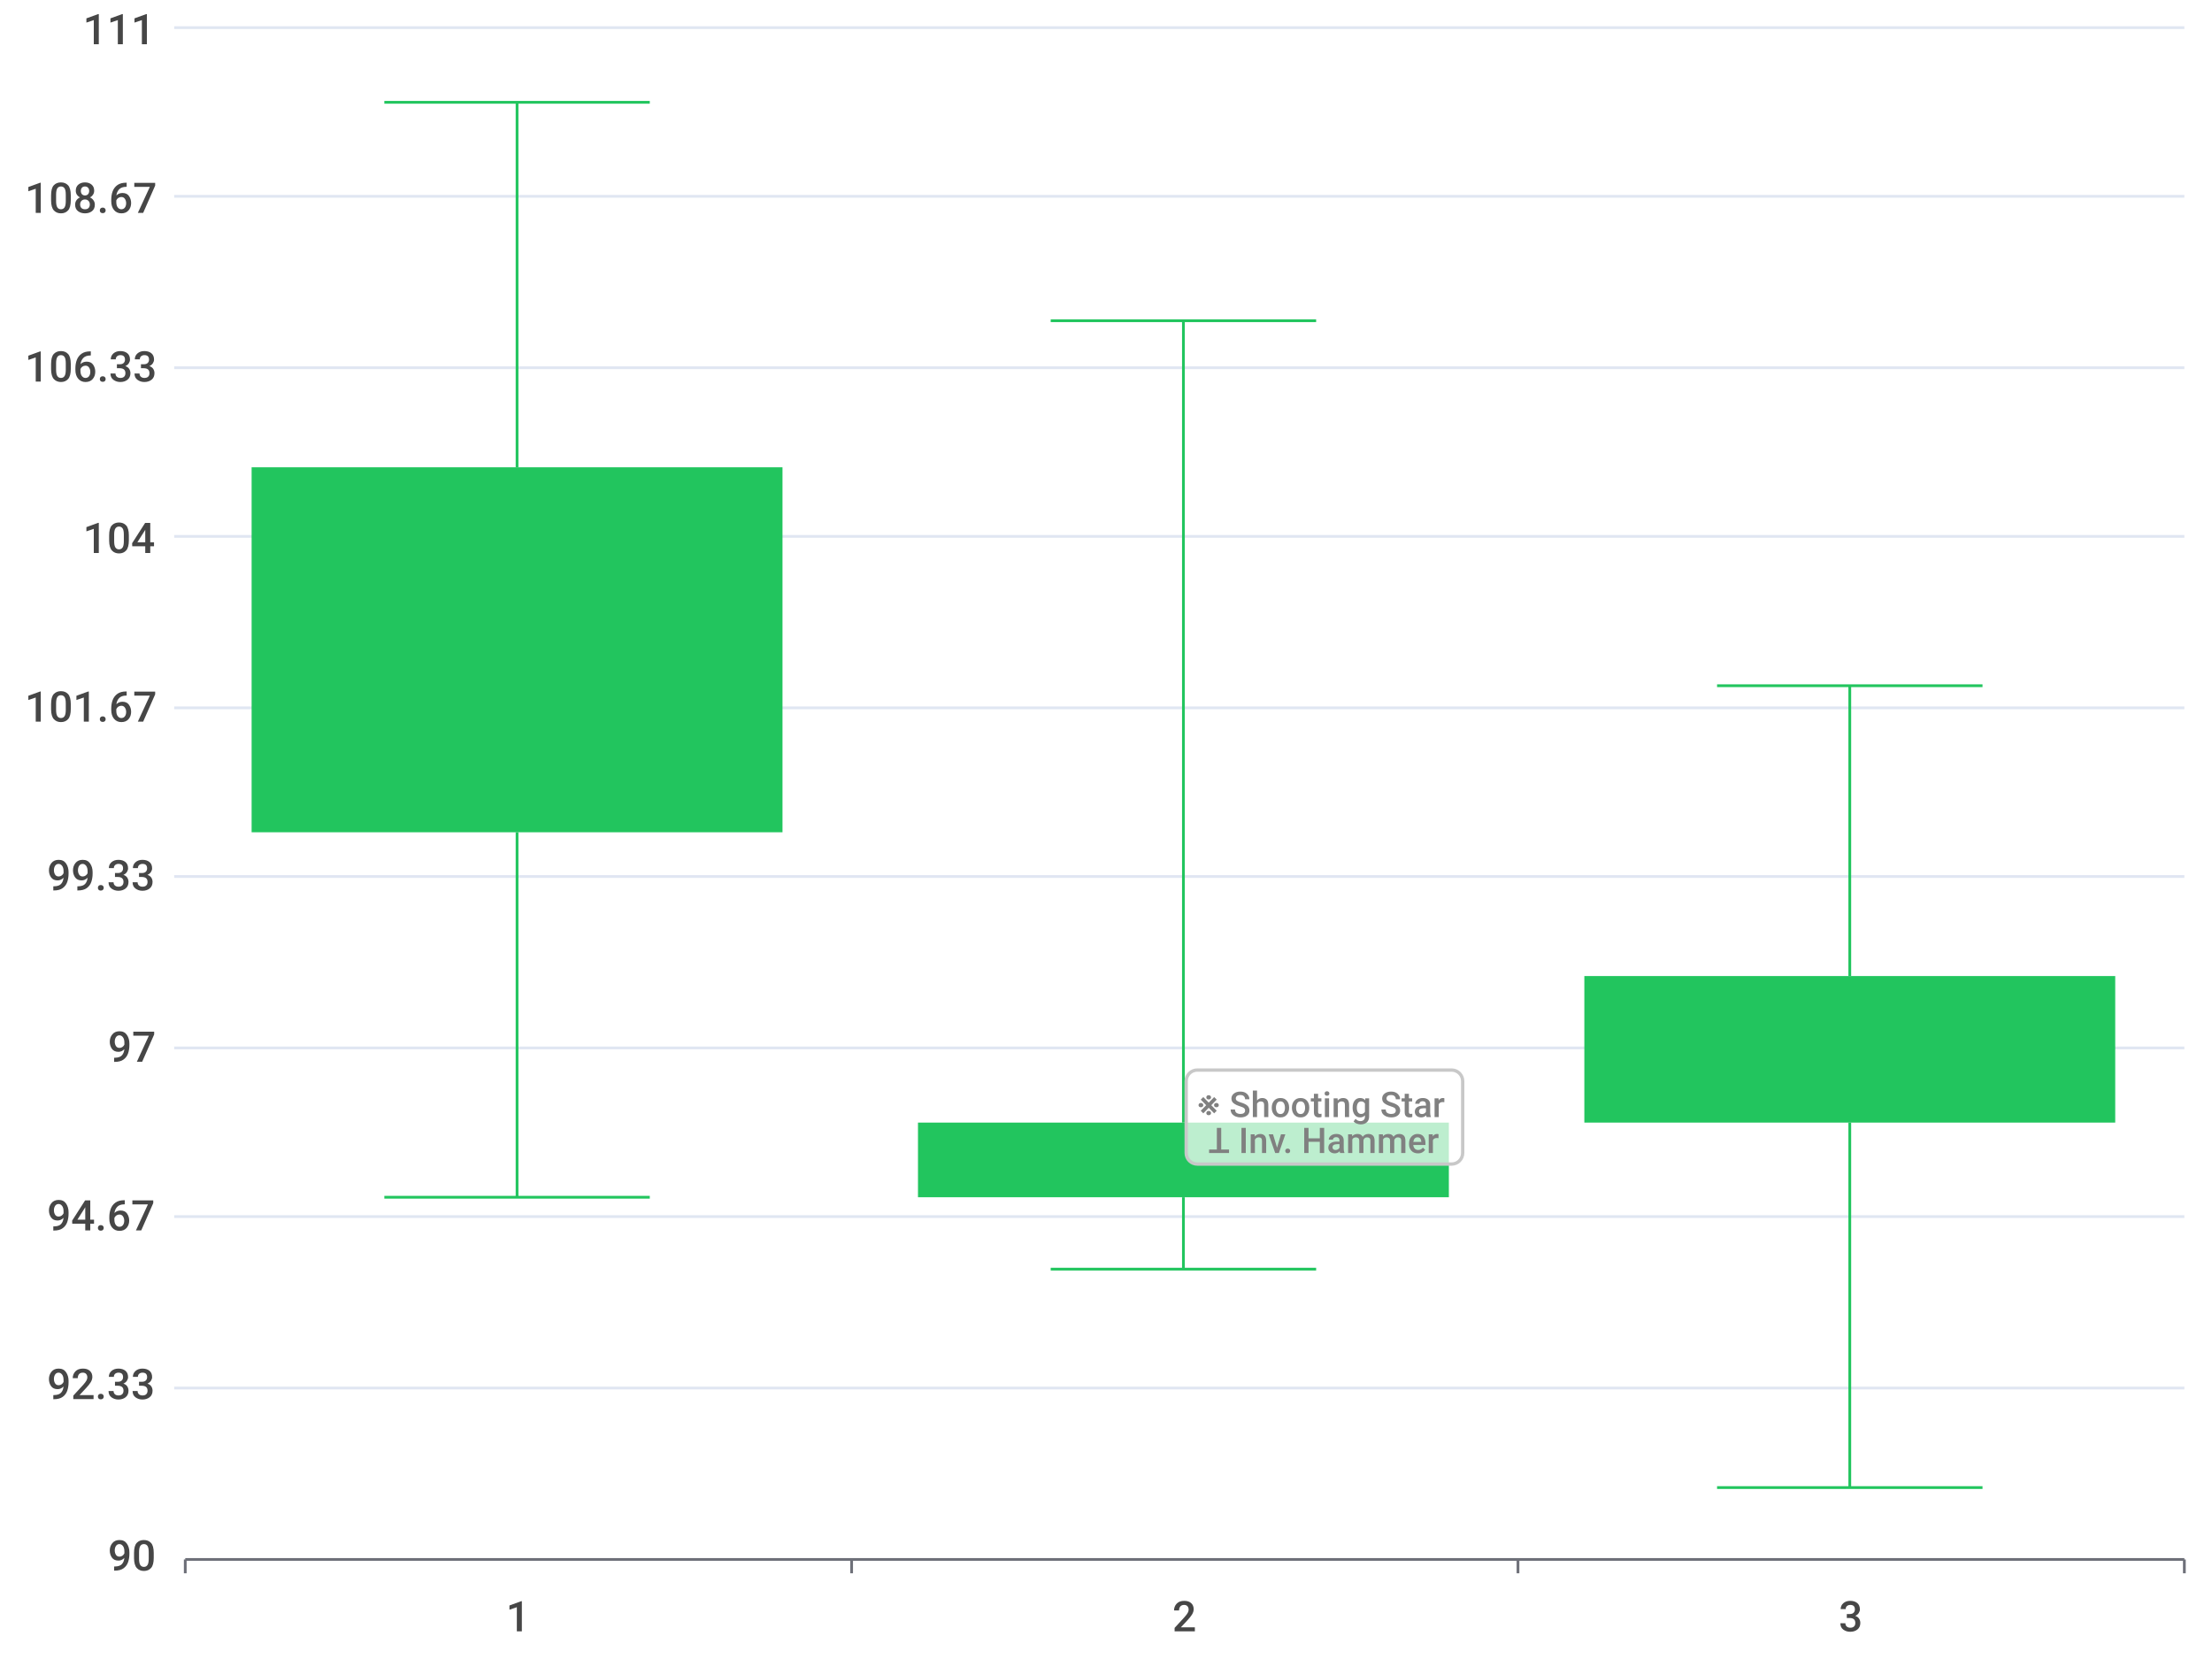
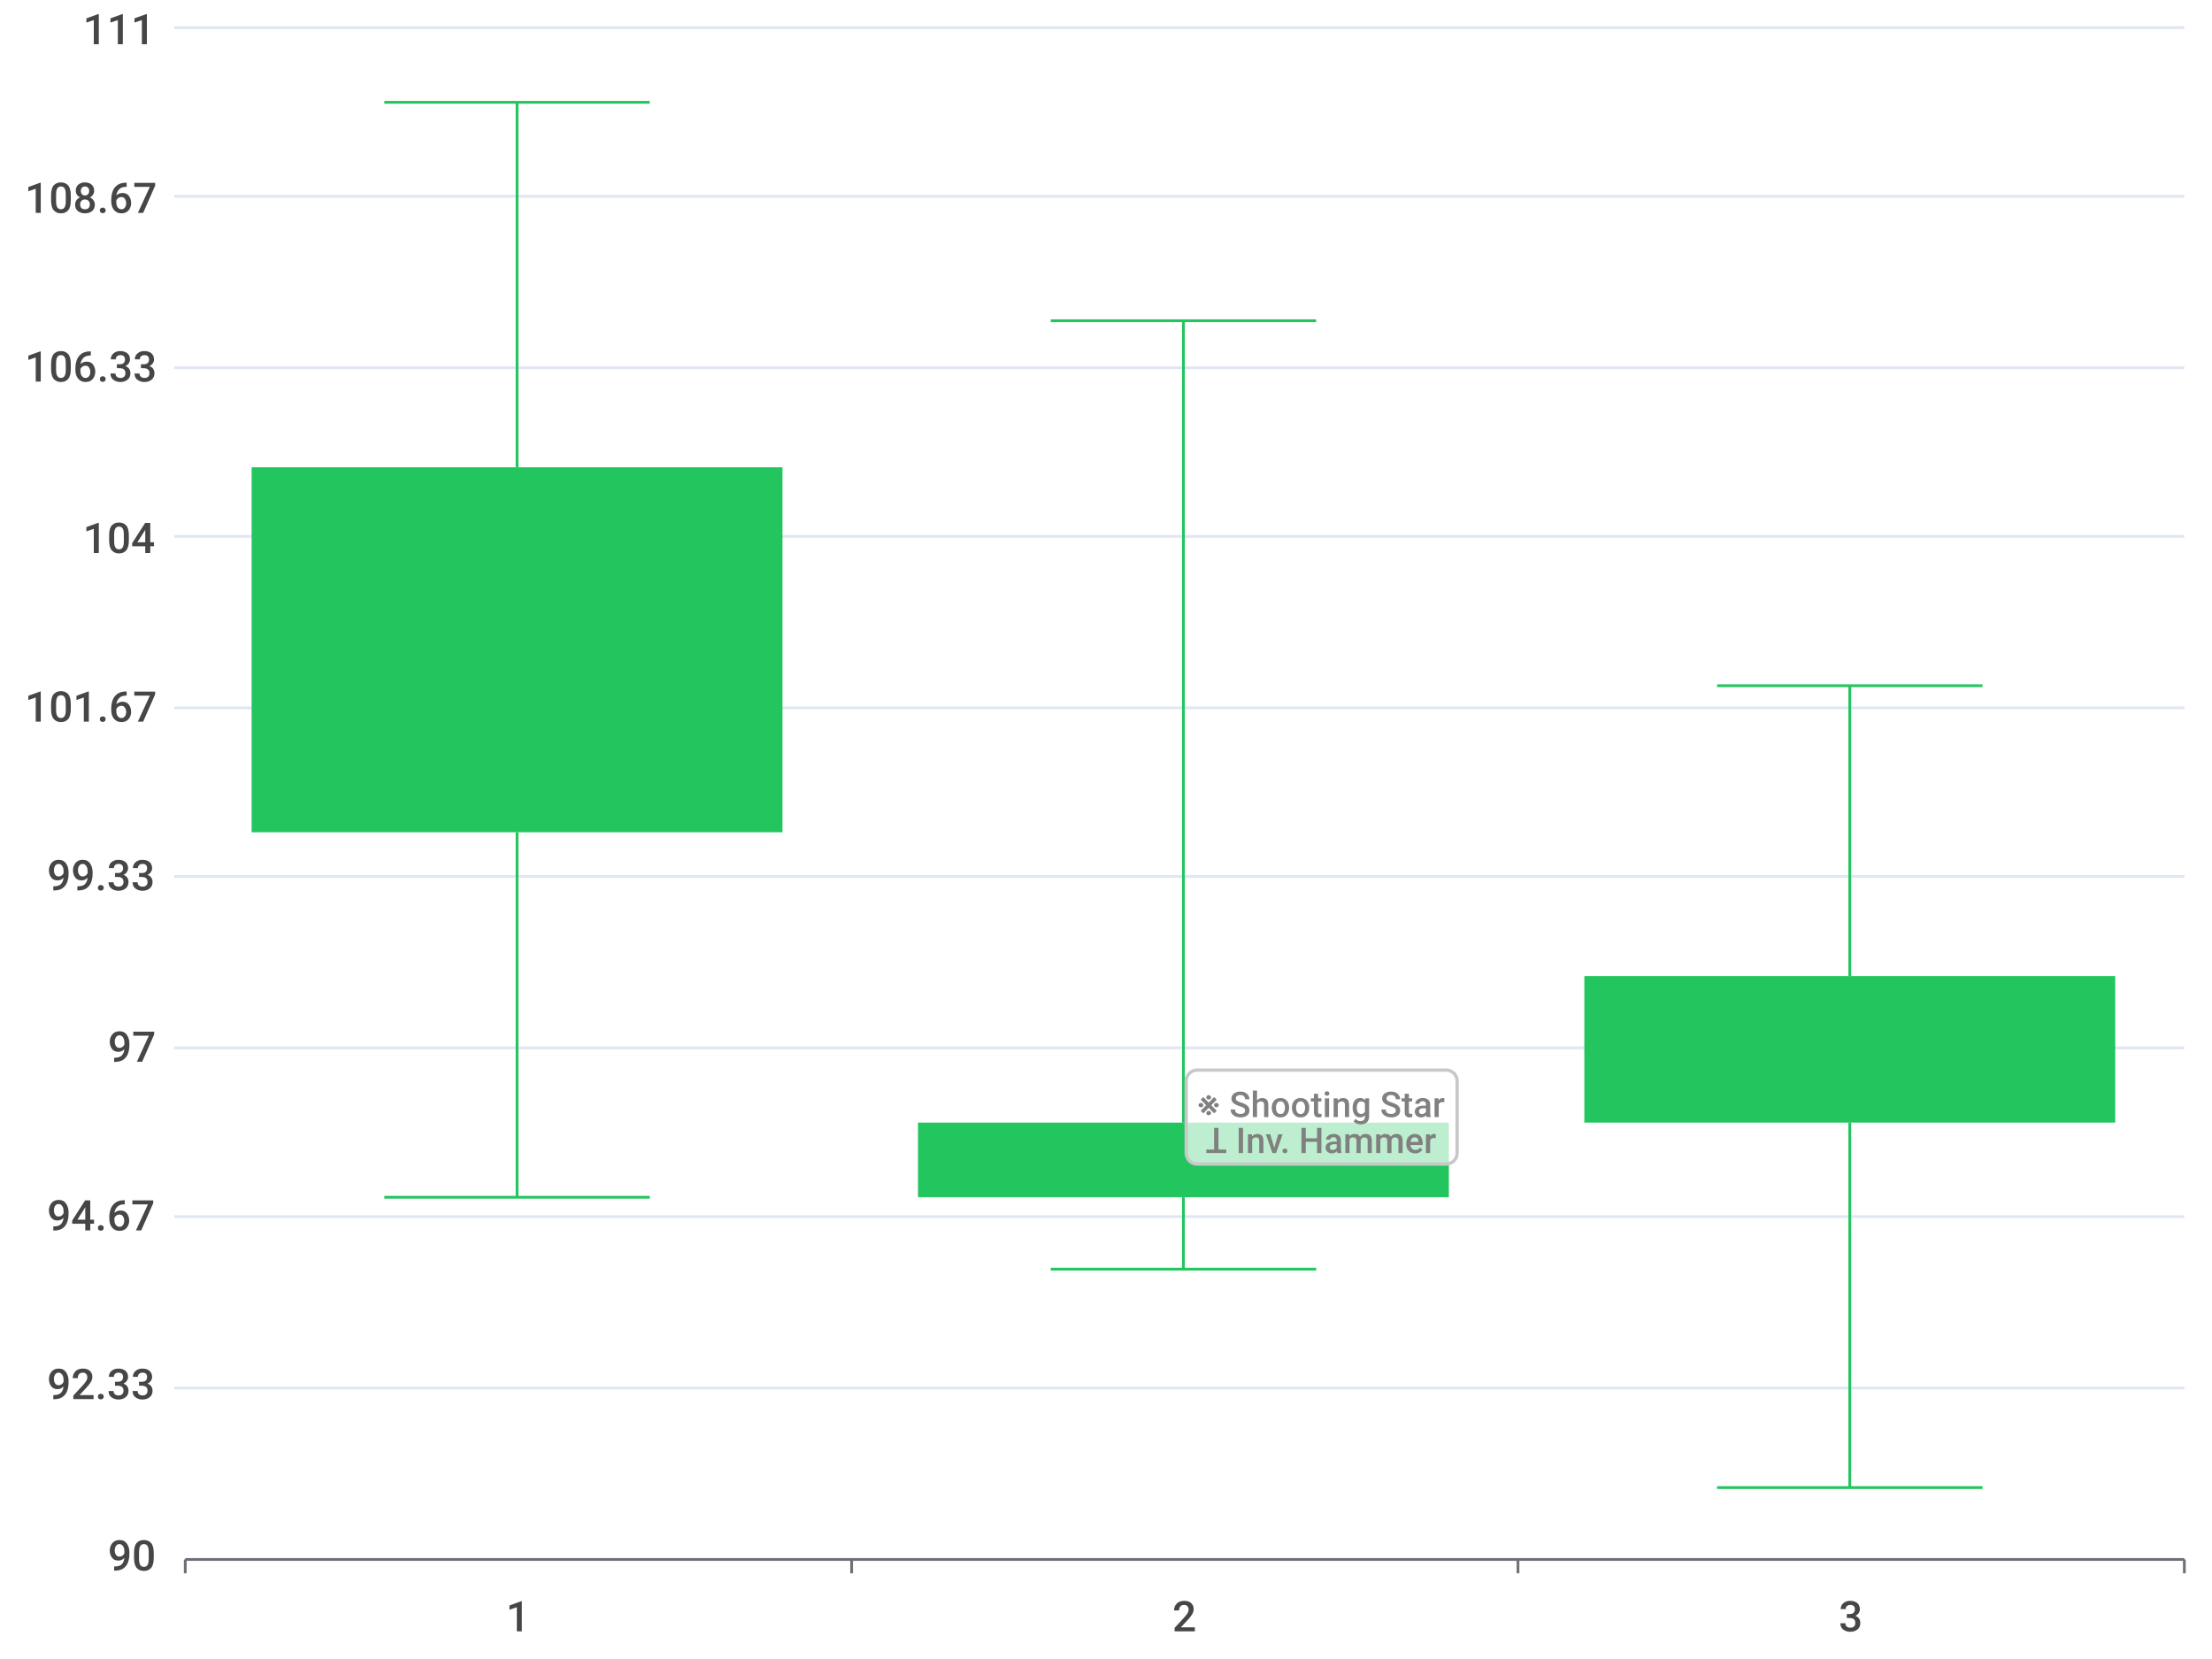
<svg xmlns="http://www.w3.org/2000/svg" viewBox="0 0 800 600">
  <path d="M 0 0 L 800 0 L 800 600 L 0 600 L 0 0" style="stroke:none;fill:white" />
  <text x="30" y="16" style="stroke:none;fill:rgb(70,70,70);font-size:15.3px;font-family:'Roboto Medium',sans-serif">111</text>
  <text x="9" y="77" style="stroke:none;fill:rgb(70,70,70);font-size:15.3px;font-family:'Roboto Medium',sans-serif">108.67</text>
  <text x="9" y="138" style="stroke:none;fill:rgb(70,70,70);font-size:15.3px;font-family:'Roboto Medium',sans-serif">106.33</text>
  <text x="30" y="200" style="stroke:none;fill:rgb(70,70,70);font-size:15.3px;font-family:'Roboto Medium',sans-serif">104</text>
  <text x="9" y="261" style="stroke:none;fill:rgb(70,70,70);font-size:15.3px;font-family:'Roboto Medium',sans-serif">101.67</text>
  <text x="17" y="322" style="stroke:none;fill:rgb(70,70,70);font-size:15.3px;font-family:'Roboto Medium',sans-serif">99.33</text>
  <text x="39" y="384" style="stroke:none;fill:rgb(70,70,70);font-size:15.3px;font-family:'Roboto Medium',sans-serif">97</text>
  <text x="17" y="445" style="stroke:none;fill:rgb(70,70,70);font-size:15.3px;font-family:'Roboto Medium',sans-serif">94.67</text>
  <text x="17" y="506" style="stroke:none;fill:rgb(70,70,70);font-size:15.3px;font-family:'Roboto Medium',sans-serif">92.33</text>
  <text x="39" y="568" style="stroke:none;fill:rgb(70,70,70);font-size:15.3px;font-family:'Roboto Medium',sans-serif">90</text>
  <path d="M 63 10 L 790 10" style="stroke-width:1;stroke:rgb(224,230,242);fill:none" />
  <path d="M 63 71 L 790 71" style="stroke-width:1;stroke:rgb(224,230,242);fill:none" />
  <path d="M 63 133 L 790 133" style="stroke-width:1;stroke:rgb(224,230,242);fill:none" />
  <path d="M 63 194 L 790 194" style="stroke-width:1;stroke:rgb(224,230,242);fill:none" />
  <path d="M 63 256 L 790 256" style="stroke-width:1;stroke:rgb(224,230,242);fill:none" />
  <path d="M 63 317 L 790 317" style="stroke-width:1;stroke:rgb(224,230,242);fill:none" />
  <path d="M 63 379 L 790 379" style="stroke-width:1;stroke:rgb(224,230,242);fill:none" />
  <path d="M 63 440 L 790 440" style="stroke-width:1;stroke:rgb(224,230,242);fill:none" />
  <path d="M 63 502 L 790 502" style="stroke-width:1;stroke:rgb(224,230,242);fill:none" />
  <path d="M 67 564 L 790 564" style="stroke-width:1;stroke:rgb(110,112,121);fill:none" />
  <path d="M 67 569 L 67 564" style="stroke-width:1;stroke:rgb(110,112,121);fill:none" />
  <path d="M 308 569 L 308 564" style="stroke-width:1;stroke:rgb(110,112,121);fill:none" />
  <path d="M 549 569 L 549 564" style="stroke-width:1;stroke:rgb(110,112,121);fill:none" />
  <path d="M 790 569 L 790 564" style="stroke-width:1;stroke:rgb(110,112,121);fill:none" />
  <text x="183" y="590" style="stroke:none;fill:rgb(70,70,70);font-size:15.3px;font-family:'Roboto Medium',sans-serif">1</text>
  <text x="424" y="590" style="stroke:none;fill:rgb(70,70,70);font-size:15.3px;font-family:'Roboto Medium',sans-serif">2</text>
  <text x="665" y="590" style="stroke:none;fill:rgb(70,70,70);font-size:15.3px;font-family:'Roboto Medium',sans-serif">3</text>
  <path d="M 187 37 L 187 169" style="stroke-width:1;stroke:rgb(34,197,94);fill:none" />
  <path d="M 187 301 L 187 433" style="stroke-width:1;stroke:rgb(34,197,94);fill:none" />
  <path d="M 139 37 L 235 37" style="stroke-width:1;stroke:rgb(34,197,94);fill:none" />
  <path d="M 139 433 L 235 433" style="stroke-width:1;stroke:rgb(34,197,94);fill:none" />
  <path d="M 91 169 L 283 169 L 283 301 L 91 301 L 91 169" style="stroke:none;fill:rgb(34,197,94)" />
  <path d="M 428 116 L 428 406" style="stroke-width:1;stroke:rgb(34,197,94);fill:none" />
  <path d="M 428 433 L 428 459" style="stroke-width:1;stroke:rgb(34,197,94);fill:none" />
  <path d="M 380 116 L 476 116" style="stroke-width:1;stroke:rgb(34,197,94);fill:none" />
  <path d="M 380 459 L 476 459" style="stroke-width:1;stroke:rgb(34,197,94);fill:none" />
  <path d="M 332 406 L 524 406 L 524 433 L 332 433 L 332 406" style="stroke:none;fill:rgb(34,197,94)" />
  <path d="M 669 248 L 669 353" style="stroke-width:1;stroke:rgb(34,197,94);fill:none" />
  <path d="M 669 406 L 669 538" style="stroke-width:1;stroke:rgb(34,197,94);fill:none" />
  <path d="M 621 248 L 717 248" style="stroke-width:1;stroke:rgb(34,197,94);fill:none" />
  <path d="M 621 538 L 717 538" style="stroke-width:1;stroke:rgb(34,197,94);fill:none" />
  <path d="M 573 353 L 765 353 L 765 406 L 573 406 L 573 353" style="stroke:none;fill:rgb(34,197,94)" />
-   <path d="M 433 387 L 525 387 L 525 387 A 4 4 90.00 0 1 529 391 L 529 417 L 529 417 A 4 4 90.00 0 1 525 421 L 433 421 L 433 421 A 4 4 90.00 0 1 429 417 L 429 391 L 429 391 A 4 4 90.00 0 1 433 387 Z" style="stroke-width:1.2;stroke:rgb(200,200,200);fill:rgba(255,255,255,0.7)" />
+   <path d="M 433 387 L 523 387 L 523 387 A 4 4 90.00 0 1 527 391 L 527 417 L 527 417 A 4 4 90.00 0 1 523 421 L 433 421 L 433 421 A 4 4 90.00 0 1 429 417 L 429 391 L 429 391 A 4 4 90.00 0 1 433 387 Z" style="stroke-width:1.2;stroke:rgb(200,200,200);fill:rgba(255,255,255,0.7)" />
  <text x="433" y="404" style="stroke:none;fill:rgb(128,128,128);font-size:12.8px;font-family:'Roboto Medium',sans-serif">※ Shooting Star</text>
-   <text x="437" y="417" style="stroke:none;fill:rgb(128,128,128);font-size:12.8px;font-family:'Roboto Medium',sans-serif">Ʇ Inv. Hammer</text>
+   <text x="436" y="417" style="stroke:none;fill:rgb(128,128,128);font-size:12.8px;font-family:'Roboto Medium',sans-serif">Ʇ Inv. Hammer</text>
</svg>
